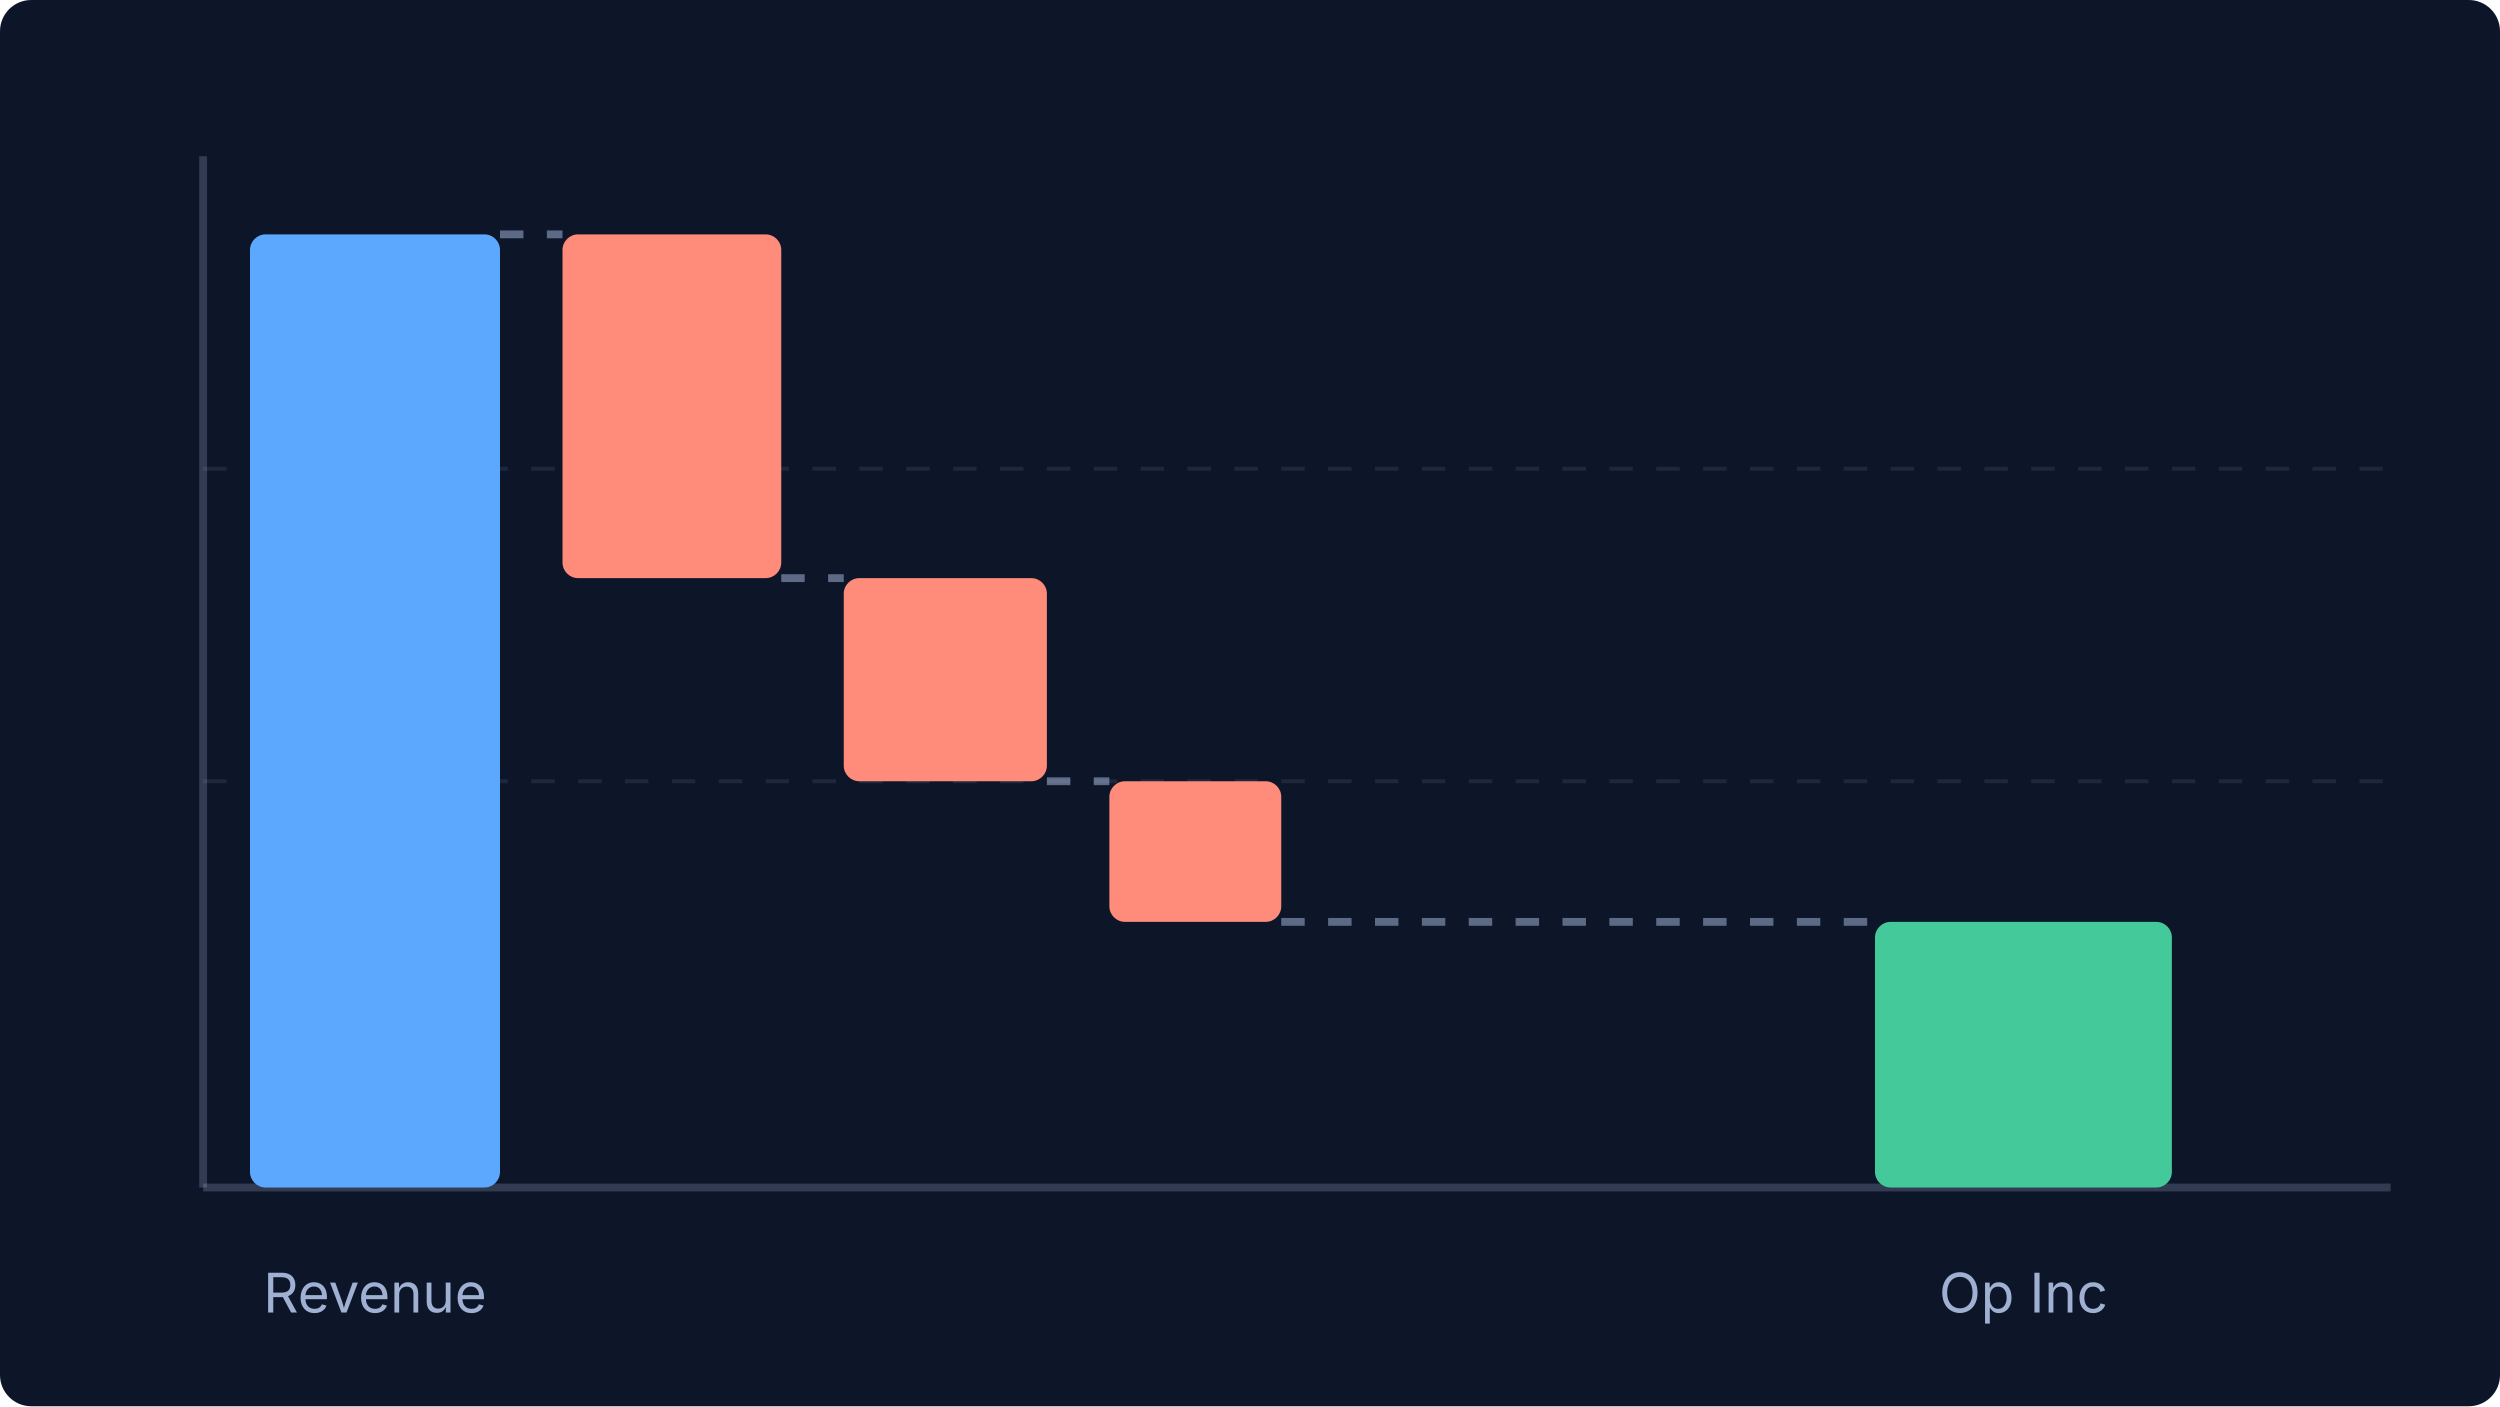
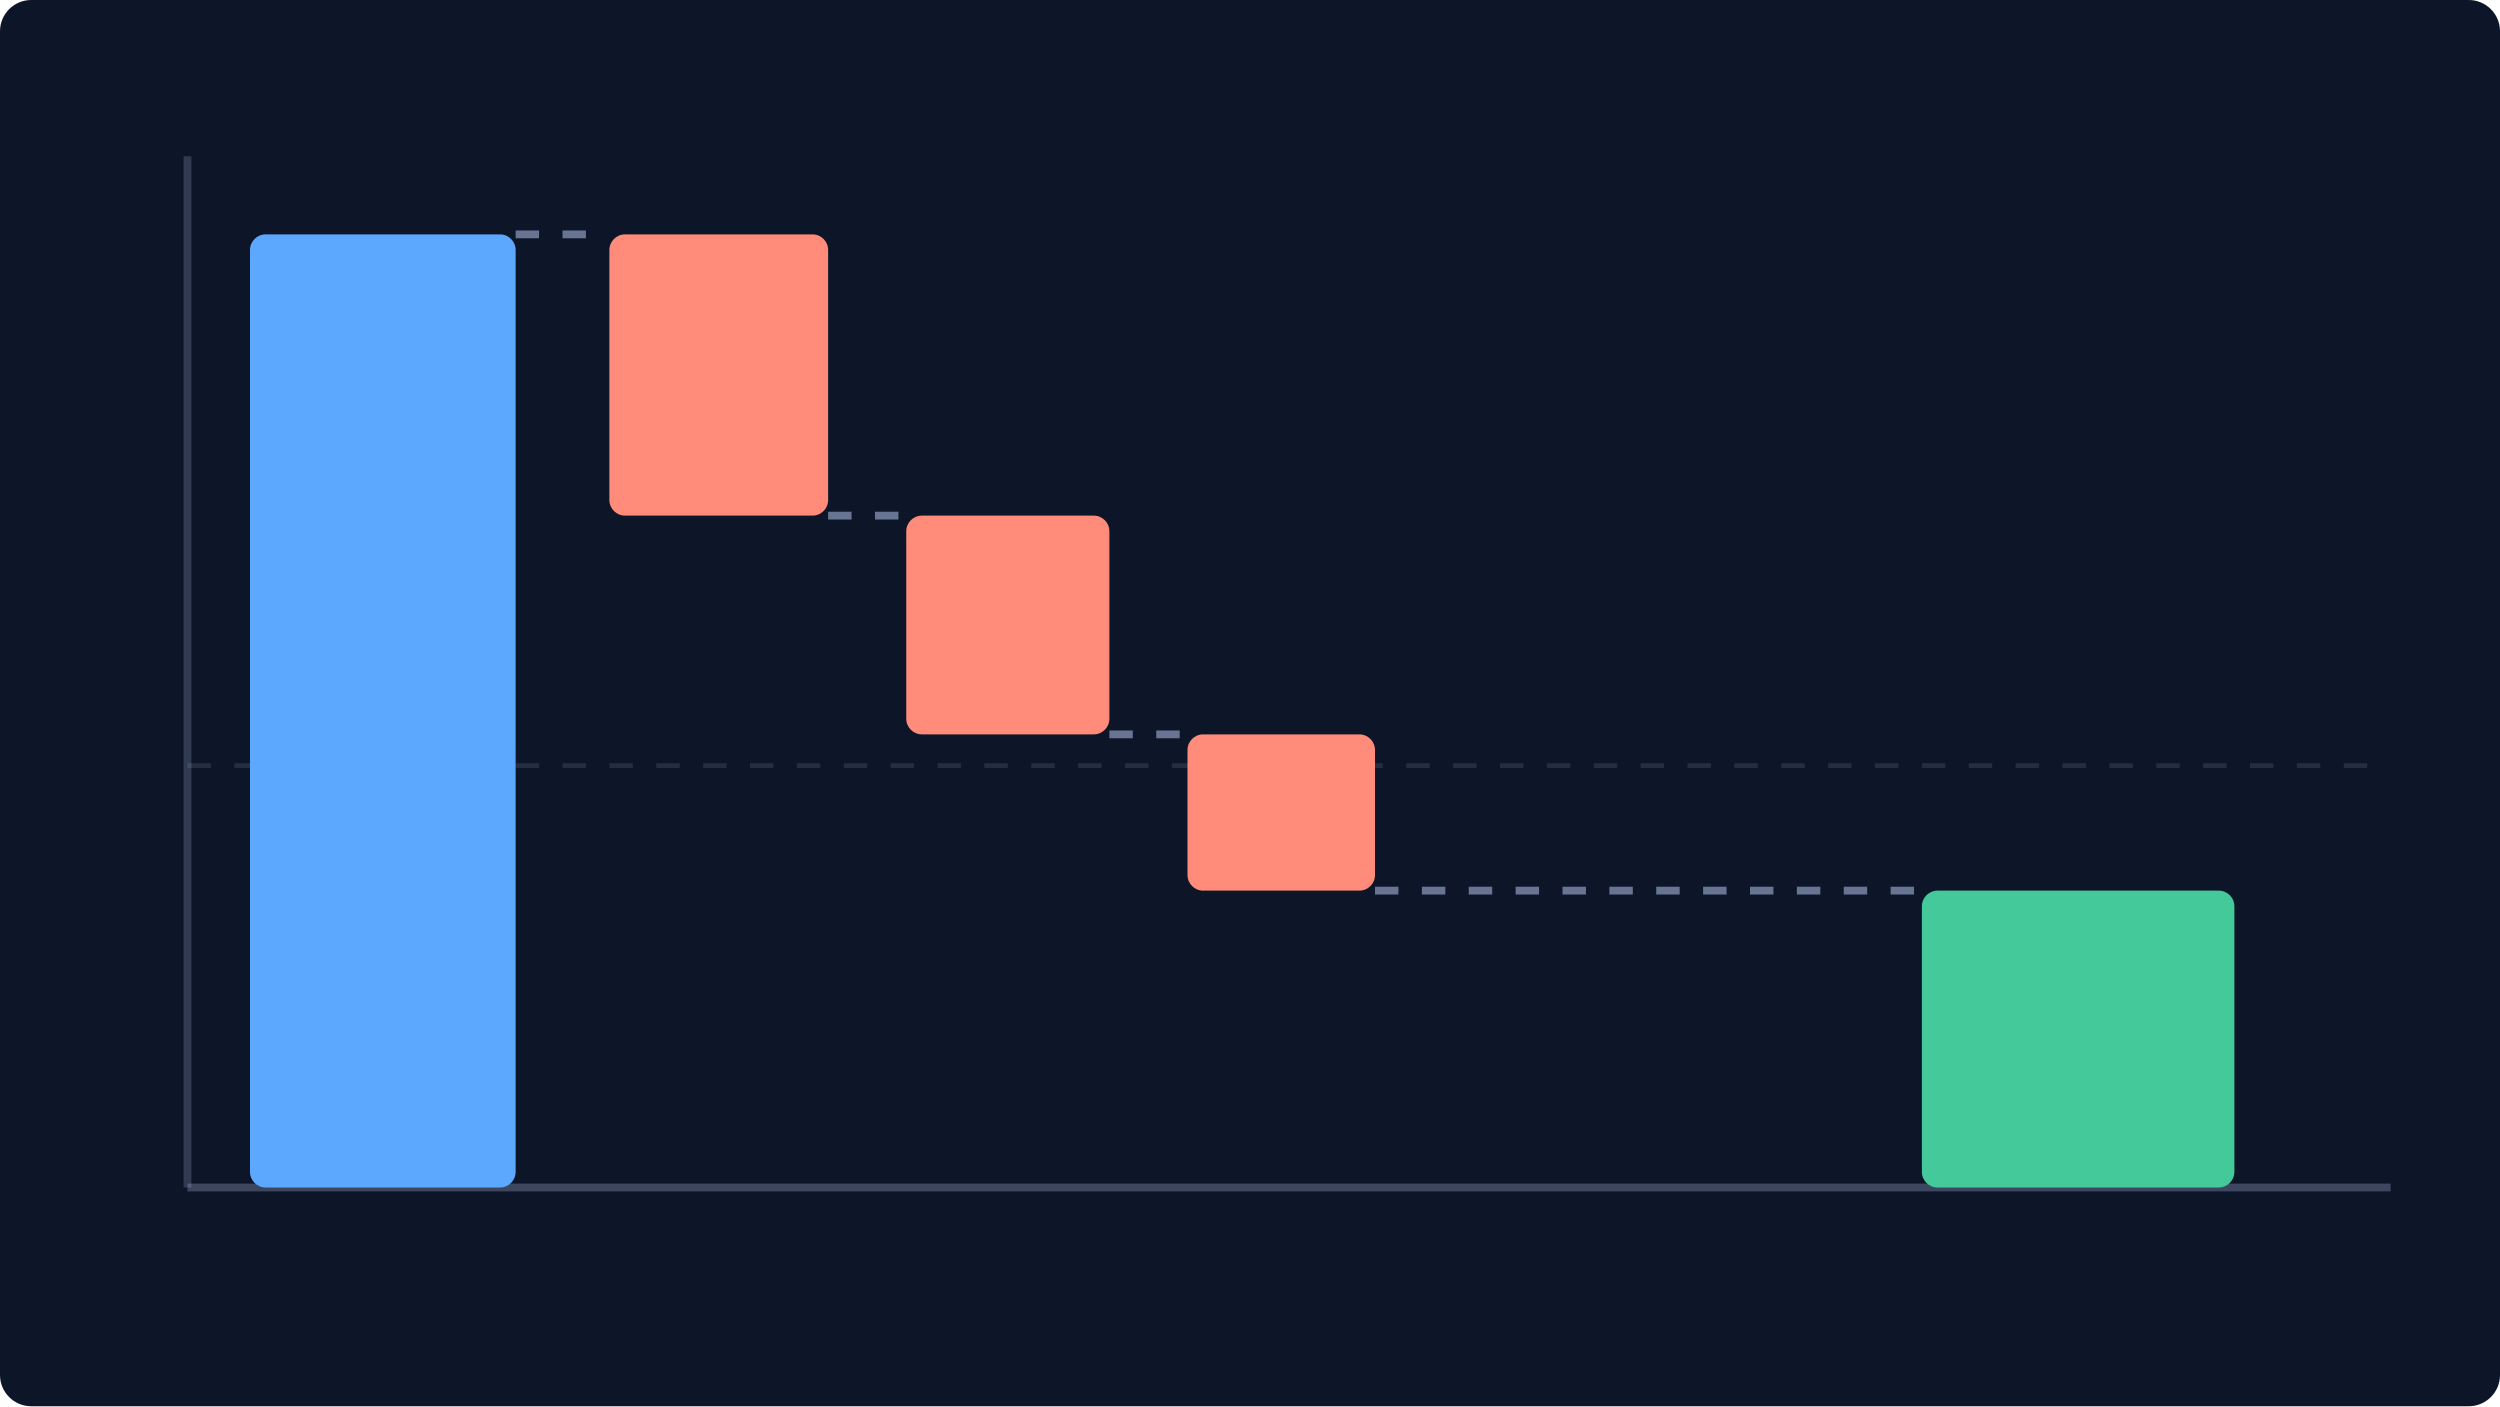
<svg xmlns="http://www.w3.org/2000/svg" width="320" height="180" viewBox="0 0 320 180" fill="none">
  <rect width="320" height="180" rx="4" fill="#0d1528" />
-   <line x1="26" y1="20" x2="26" y2="152" stroke="rgba(159,176,211,.25)" stroke-width="1" />
-   <line x1="26" y1="152" x2="306" y2="152" stroke="rgba(159,176,211,.25)" stroke-width="1" />
-   <line x1="26" y1="100" x2="306" y2="100" stroke="rgba(159,176,211,.12)" stroke-width="0.5" stroke-dasharray="3 3" />
-   <line x1="26" y1="60" x2="306" y2="60" stroke="rgba(159,176,211,.12)" stroke-width="0.5" stroke-dasharray="3 3" />
-   <rect x="32" y="30" width="32" height="122" fill="#5da8ff" rx="2" />
-   <line x1="64" y1="30" x2="72" y2="30" stroke="rgba(159,176,211,.55)" stroke-width="1" stroke-dasharray="3 3" />
-   <rect x="72" y="30" width="28" height="44" fill="#ff8c7a" rx="2" />
-   <line x1="100" y1="74" x2="108" y2="74" stroke="rgba(159,176,211,.55)" stroke-width="1" stroke-dasharray="3 3" />
-   <rect x="108" y="74" width="26" height="26" fill="#ff8c7a" rx="2" />
-   <line x1="134" y1="100" x2="142" y2="100" stroke="rgba(159,176,211,.55)" stroke-width="1" stroke-dasharray="3 3" />
-   <rect x="142" y="100" width="22" height="18" fill="#ff8c7a" rx="2" />
-   <line x1="164" y1="118" x2="240" y2="118" stroke="rgba(159,176,211,.55)" stroke-width="1" stroke-dasharray="3 3" />
-   <rect x="240" y="118" width="38" height="34" fill="#43c99a" rx="2" />
-   <text x="48" y="168" fill="#9fb0d3" font-size="7" font-family="Inter,Arial" text-anchor="middle">Revenue</text>
-   <text x="259" y="168" fill="#9fb0d3" font-size="7" font-family="Inter,Arial" text-anchor="middle">Op Inc</text>
+   <line x1="24" y1="152" x2="306" y2="152" stroke="rgba(159,176,211,.32)" stroke-width="1" />
+   <line x1="24" y1="20" x2="24" y2="152" stroke="rgba(159,176,211,.24)" stroke-width="1" />
+   <line x1="24" y1="98" x2="306" y2="98" stroke="rgba(159,176,211,.16)" stroke-width="0.6" stroke-dasharray="3 3" />
+   <rect x="32" y="30" width="34" height="122" fill="#5da8ff" rx="2" />
+   <line x1="66" y1="30" x2="78" y2="30" stroke="rgba(159,176,211,.62)" stroke-width="1" stroke-dasharray="3 3" />
+   <rect x="78" y="30" width="28" height="36" fill="#ff8c7a" rx="2" />
+   <line x1="106" y1="66" x2="116" y2="66" stroke="rgba(159,176,211,.62)" stroke-width="1" stroke-dasharray="3 3" />
+   <rect x="116" y="66" width="26" height="28" fill="#ff8c7a" rx="2" />
+   <line x1="142" y1="94" x2="152" y2="94" stroke="rgba(159,176,211,.62)" stroke-width="1" stroke-dasharray="3 3" />
+   <rect x="152" y="94" width="24" height="20" fill="#ff8c7a" rx="2" />
+   <line x1="176" y1="114" x2="246" y2="114" stroke="rgba(159,176,211,.62)" stroke-width="1" stroke-dasharray="3 3" />
+   <rect x="246" y="114" width="40" height="38" fill="#43c99a" rx="2" />
</svg>
